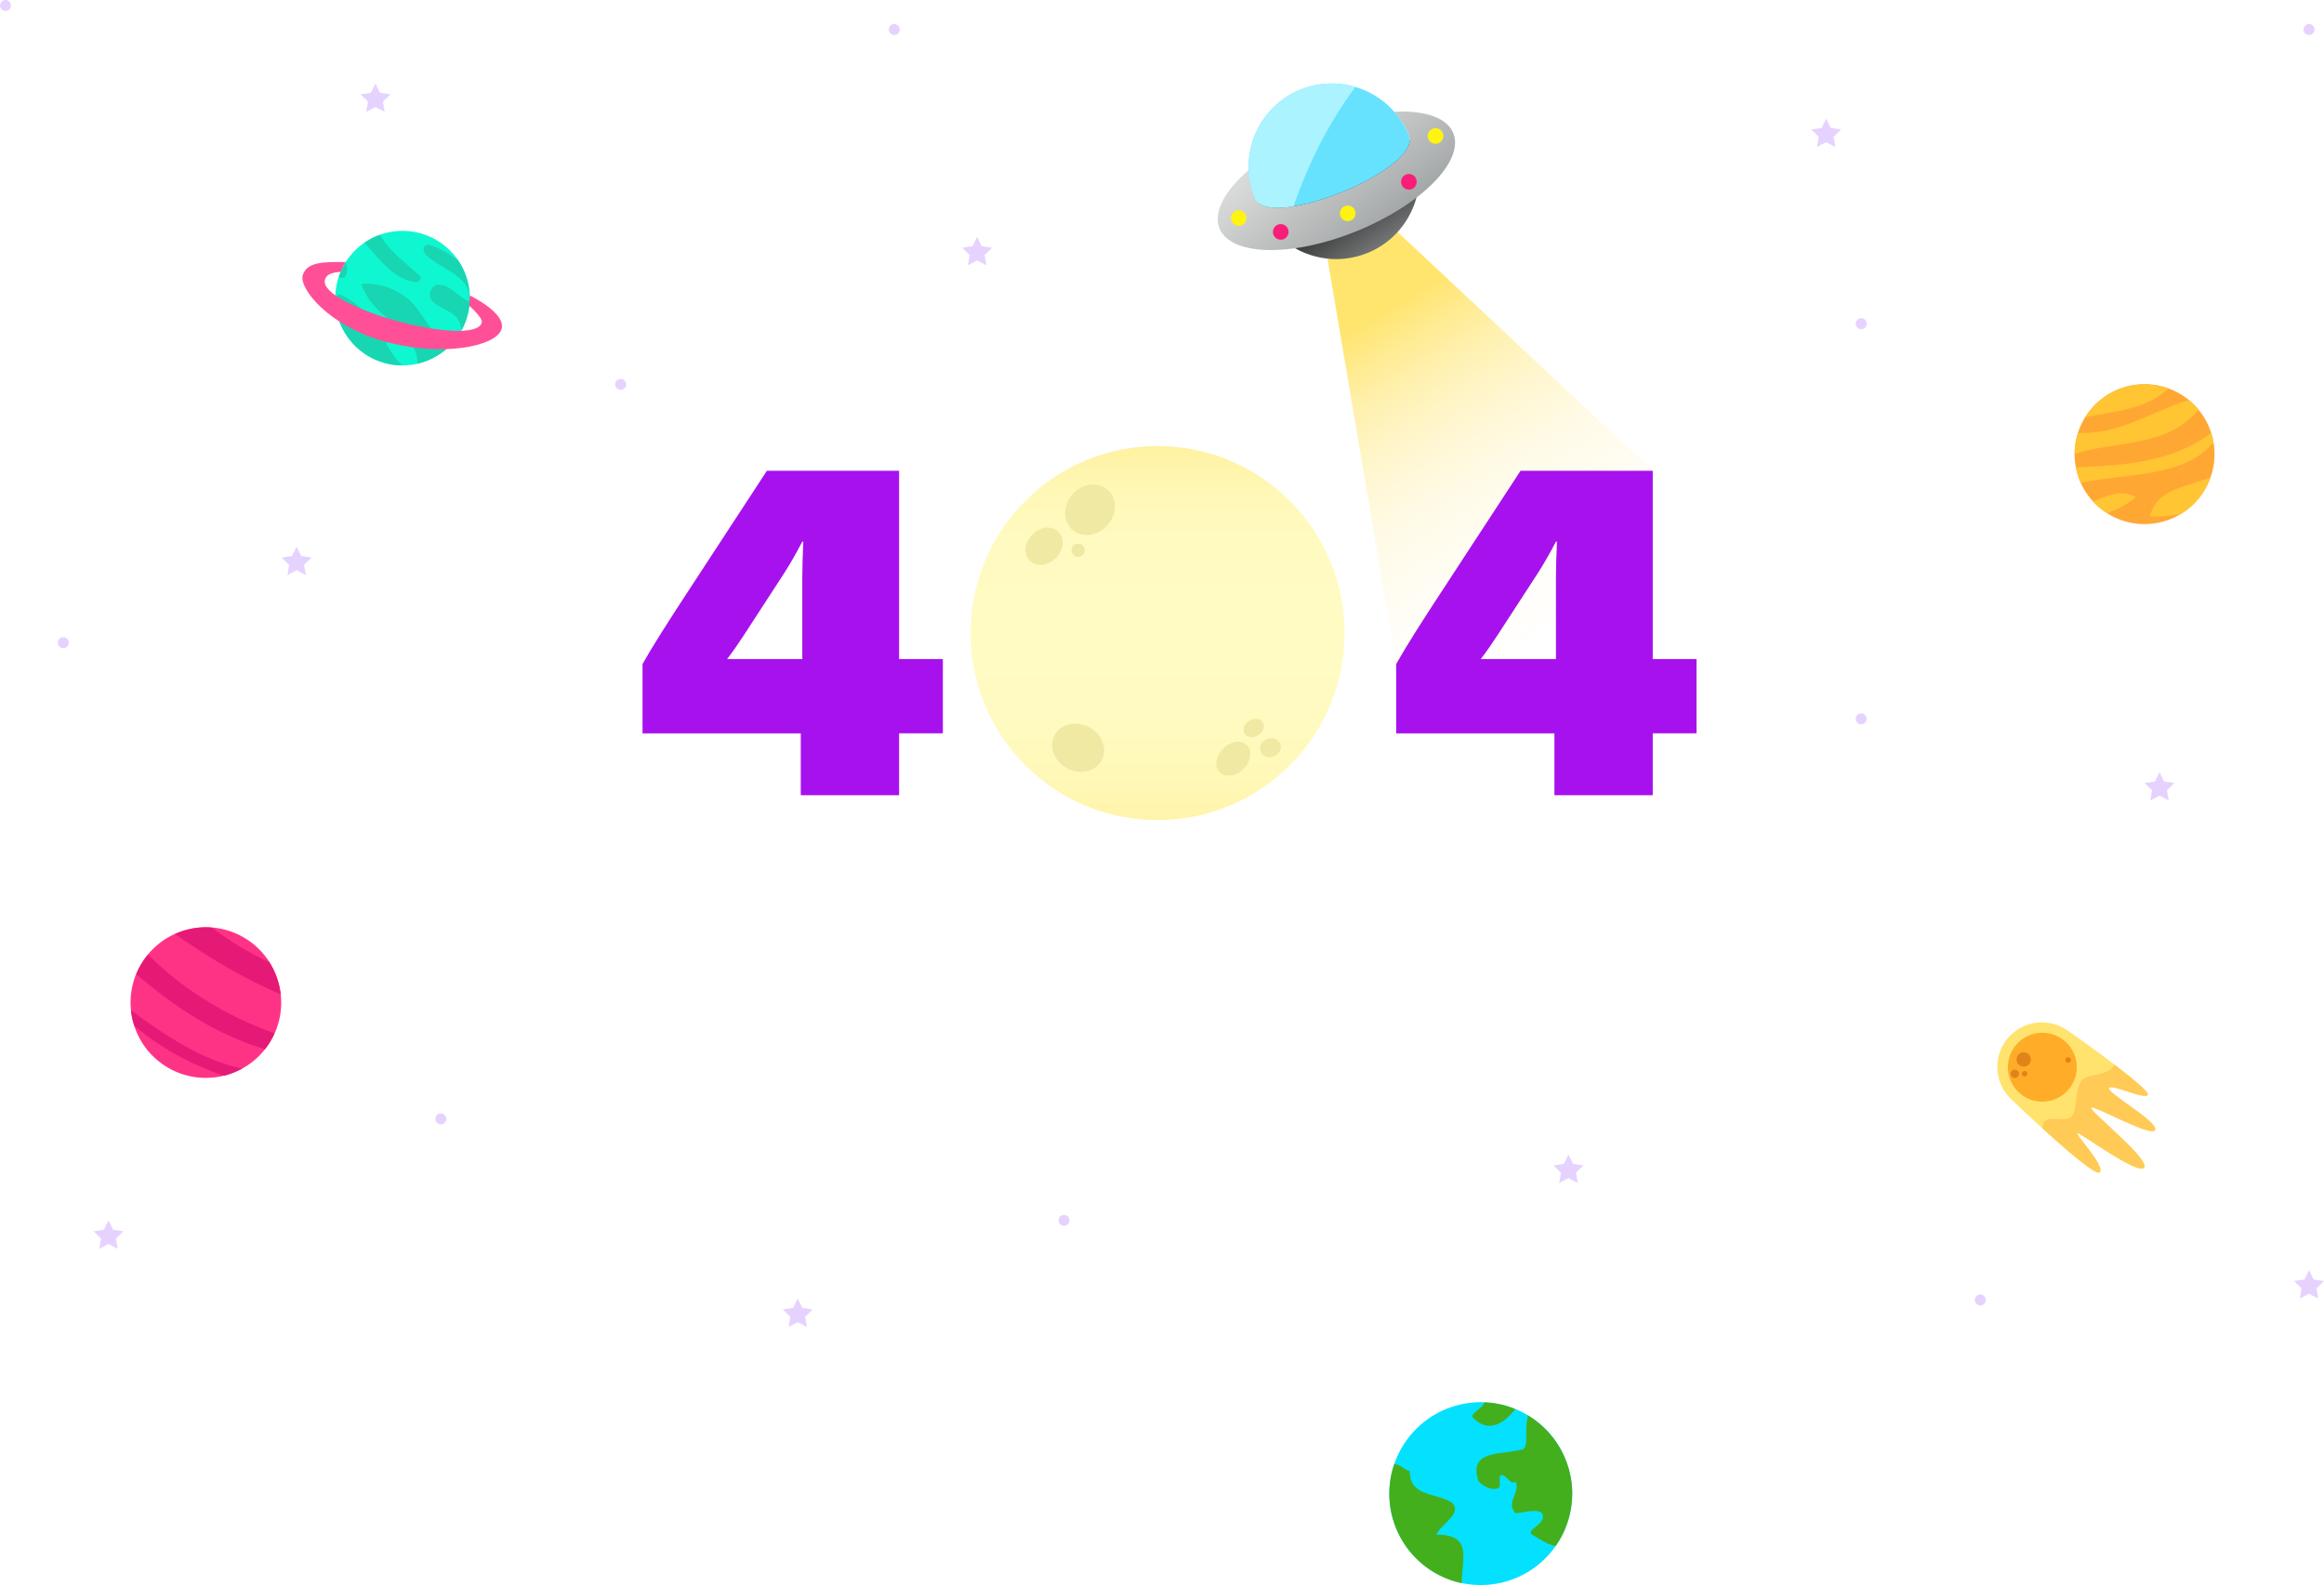
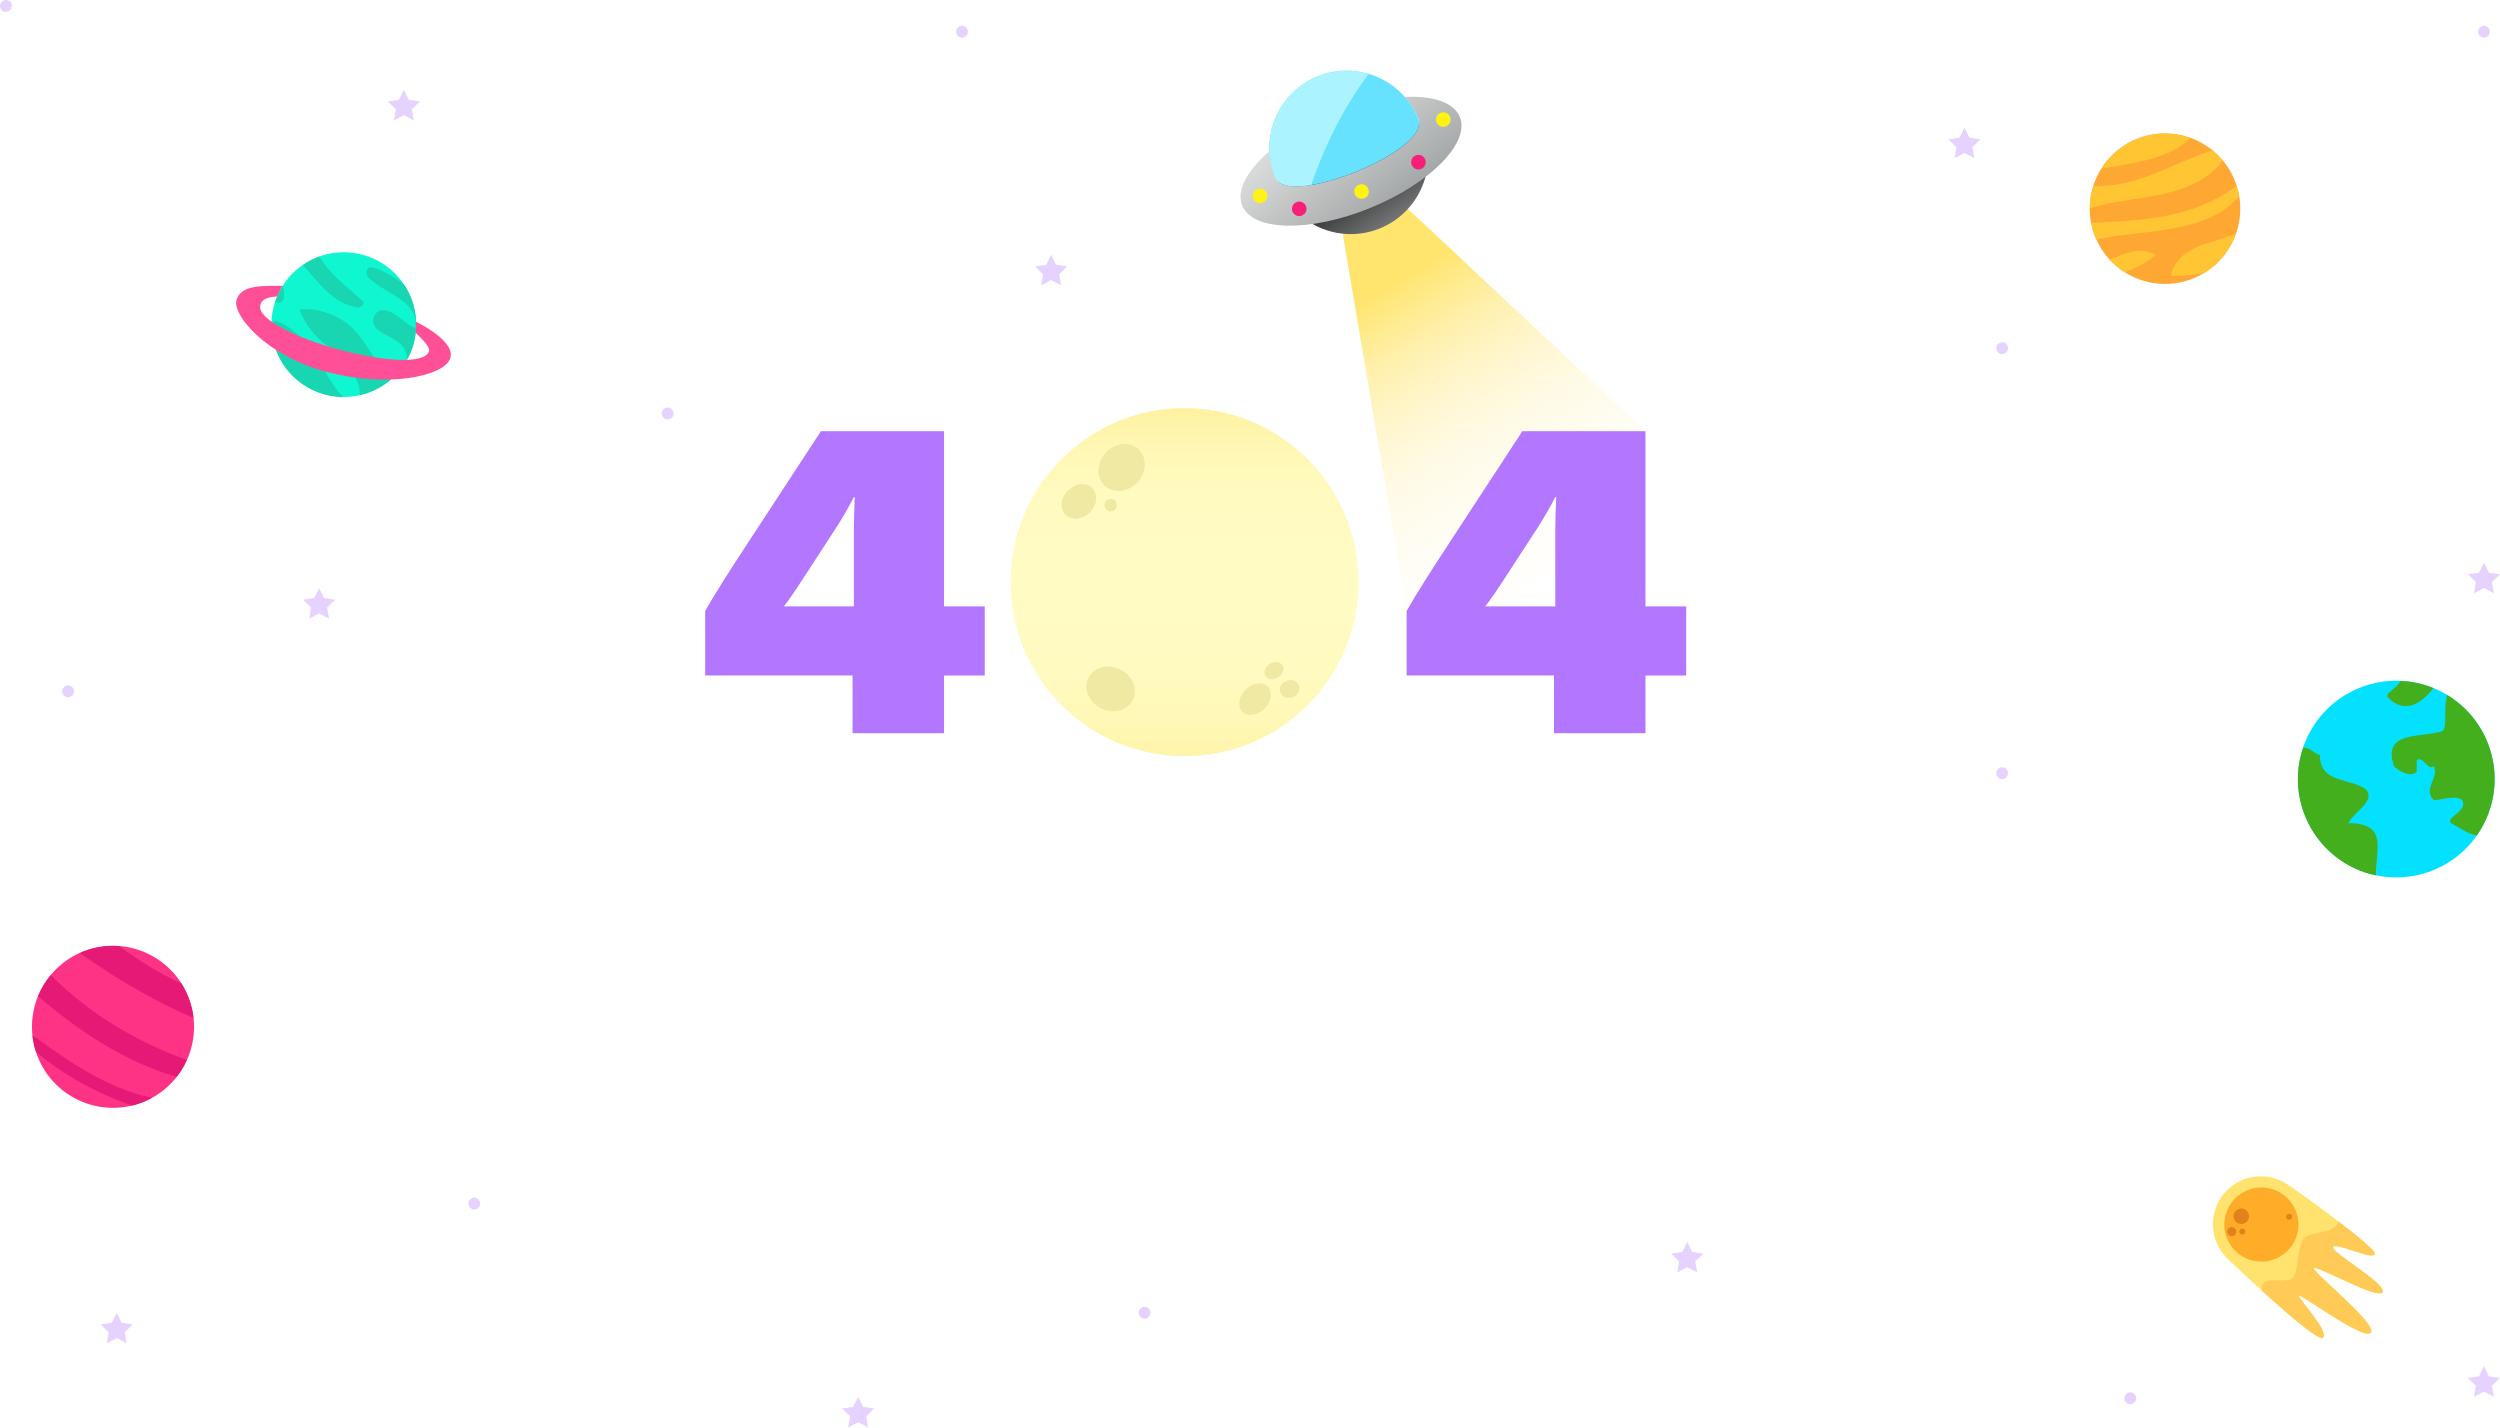
- <svg xmlns="http://www.w3.org/2000/svg" id="Camada_2" viewBox="0 0 532.55 363.21">
+ <svg xmlns="http://www.w3.org/2000/svg" id="Camada_2" viewBox="0 0 532.55 304.06">
  <defs>
-     <style>.cls-1{fill:#f91e77;}.cls-2{fill:#66e2ff;}.cls-3{fill:#fff312;}.cls-4{fill:#ffe36e;}.cls-5{fill:#ffca55;}.cls-6{fill:#ffa733;}.cls-7{fill:#ffc533;}.cls-8{fill:#ffad29;}.cls-9{fill:#e6d2ff;}.cls-10{fill:#ff3386;}.cls-11{fill:#ff5097;}.cls-12{fill:#efe9a3;}.cls-13{fill:#a711ed;}.cls-14{fill:#abf3ff;}.cls-15{fill:#e51a77;}.cls-16{fill:#e2821a;}.cls-17{fill:#0ff7d0;}.cls-18{fill:#03e1ff;}.cls-19{fill:#18d6b2;}.cls-20{fill:#44af1c;}.cls-21{fill:url(#Degradado_sin_nombre_131);}.cls-22{fill:url(#Degradado_sin_nombre_132);}.cls-23{fill:url(#Degradado_sin_nombre_133);}.cls-24{fill:url(#Degradado_sin_nombre_130);}</style>
-     <linearGradient id="Degradado_sin_nombre_132" x1="314.97" y1="72.13" x2="380.77" y2="182.96" gradientUnits="userSpaceOnUse">
+     <style>.cls-1{fill:#f91e77;}.cls-2{fill:#66e2ff;}.cls-3{fill:#fff312;}.cls-4{fill:#ffe36e;}.cls-5{fill:#ffca55;}.cls-6{fill:#ffa733;}.cls-7{fill:#ffc533;}.cls-8{fill:#ffad29;}.cls-9{fill:#e6d2ff;}.cls-10{fill:#ff3386;}.cls-11{fill:#ff5097;}.cls-12{fill:#efe9a3;}.cls-13{fill:#b276ff;}.cls-14{fill:#abf3ff;}.cls-15{fill:#e51a77;}.cls-16{fill:#e2821a;}.cls-17{fill:#0ff7d0;}.cls-18{fill:#03e1ff;}.cls-19{fill:#18d6b2;}.cls-20{fill:#44af1c;}.cls-21{fill:url(#Degradado_sin_nombre_131);}.cls-22{fill:url(#Degradado_sin_nombre_132);}.cls-23{fill:url(#Degradado_sin_nombre_133);}.cls-24{fill:url(#Degradado_sin_nombre_130);}</style>
+     <linearGradient id="Degradado_sin_nombre_132" x1="295.34" y1="60.91" x2="352.28" y2="156.81" gradientUnits="userSpaceOnUse">
      <stop offset="0" stop-color="#ffe56d" />
      <stop offset=".01" stop-color="#ffe570" stop-opacity=".98" />
      <stop offset=".13" stop-color="#ffeb91" stop-opacity=".75" />
      <stop offset=".25" stop-color="#fff0ae" stop-opacity=".55" />
      <stop offset=".37" stop-color="#fff5c7" stop-opacity=".38" />
      <stop offset=".5" stop-color="#fff8db" stop-opacity=".24" />
      <stop offset=".62" stop-color="#fffbeb" stop-opacity=".14" />
      <stop offset=".74" stop-color="#fffdf6" stop-opacity=".06" />
      <stop offset=".87" stop-color="#fffefc" stop-opacity=".02" />
      <stop offset="1" stop-color="#fff" stop-opacity="0" />
    </linearGradient>
-     <linearGradient id="Degradado_sin_nombre_131" x1="311.05" y1="47.75" x2="324.14" y2="66.83" gradientUnits="userSpaceOnUse">
+     <linearGradient id="Degradado_sin_nombre_131" x1="291.95" y1="39.82" x2="303.27" y2="56.33" gradientUnits="userSpaceOnUse">
      <stop offset="0" stop-color="#3e3f3f" />
      <stop offset=".54" stop-color="#808182" />
      <stop offset="1" stop-color="#bdbfc0" />
    </linearGradient>
-     <linearGradient id="Degradado_sin_nombre_130" x1="294.36" y1="26.55" x2="325.92" y2="66.08" gradientUnits="userSpaceOnUse">
+     <linearGradient id="Degradado_sin_nombre_130" x1="277.51" y1="21.48" x2="304.81" y2="55.68" gradientUnits="userSpaceOnUse">
      <stop offset="0" stop-color="#e0e1e1" />
      <stop offset=".2" stop-color="#d2d3d3" />
      <stop offset=".58" stop-color="#adb0b0" />
      <stop offset="1" stop-color="#7d8283" />
    </linearGradient>
-     <linearGradient id="Degradado_sin_nombre_133" x1="265.26" y1="187.9" x2="265.26" y2="102.21" gradientTransform="translate(180.26 -145.08) rotate(45)" gradientUnits="userSpaceOnUse">
+     <linearGradient id="Degradado_sin_nombre_133" x1="252.34" y1="161.08" x2="252.34" y2="86.94" gradientTransform="translate(161.6 -142.11) rotate(45)" gradientUnits="userSpaceOnUse">
      <stop offset="0" stop-color="#fff4aa" />
      <stop offset="0" stop-color="#fff4ab" />
      <stop offset=".12" stop-color="#fff8b8" />
      <stop offset=".25" stop-color="#fffac0" />
      <stop offset=".52" stop-color="#fffbc3" />
      <stop offset=".74" stop-color="#fffac0" />
      <stop offset=".86" stop-color="#fff8b8" />
      <stop offset=".95" stop-color="#fff4ab" />
      <stop offset="1" stop-color="#fff1a0" />
    </linearGradient>
  </defs>
  <g id="OBJECTS">
-     <path class="cls-22" d="m304.21,59.35l15.73,92.8s17.85,4.78,38.33-10.64c20.47-15.41,20.47-33.63,20.47-33.63l-58.78-54.99-15.75,6.46Z" />
-     <path class="cls-21" d="m290.89,42.09c-2.02,1.92-3.02,3.8-2.36,5.41,1.12,2.75,2.81,5.1,4.88,6.96,5.26,4.74,12.97,6.35,19.97,3.5,2.27-.92,4.26-2.23,5.93-3.82,3.49-3.32,5.6-7.86,5.9-12.63.18-2.78-.25-5.64-1.37-8.39-2.5-6.13-25.21,1.64-32.94,8.98Z" />
-     <path class="cls-24" d="m333.02,30.5c-1.47-3.61-6.64-5.25-13.53-4.91,1.37,1.56,2.52,3.37,3.35,5.41.65,1.6-.34,3.49-2.36,5.41-7.73,7.34-30.44,15.11-32.94,8.98-.86-2.11-1.31-4.28-1.39-6.42-5.48,4.69-8.22,9.66-6.7,13.37,2.59,6.36,16.69,6.64,31.48.61s24.69-16.08,22.09-22.44Z" />
-     <path class="cls-2" d="m320.48,36.41c2.02-1.92,3.02-3.8,2.36-5.41-1.12-2.75-2.81-5.1-4.88-6.96-5.26-4.74-12.97-6.35-19.97-3.5-2.27.92-4.26,2.23-5.93,3.82-3.49,3.32-5.6,7.86-5.9,12.64-.18,2.78.25,5.64,1.37,8.39,2.5,6.13,25.21-1.64,32.94-8.98Z" />
-     <path class="cls-14" d="m298,20.54c-2.27.92-4.26,2.23-5.93,3.82-3.49,3.32-5.6,7.86-5.9,12.63-.18,2.78.25,5.64,1.37,8.39.9,2.2,4.4,2.6,8.88,1.89,3.31-9.66,8.01-19.09,14.17-27.34-4.01-1.19-8.43-1.08-12.6.62Z" />
-     <path class="cls-3" d="m285.64,49.89c.04.99-.72,1.83-1.71,1.87-.99.04-1.83-.72-1.87-1.71s.72-1.83,1.71-1.87c.99-.04,1.83.72,1.87,1.71Z" />
-     <path class="cls-1" d="m295.28,53.06c.04.99-.72,1.83-1.71,1.87s-1.83-.72-1.87-1.71c-.04-.99.72-1.83,1.71-1.87.99-.04,1.83.72,1.87,1.71Z" />
-     <path class="cls-1" d="m324.64,41.58c.04.99-.72,1.83-1.71,1.87-.99.04-1.83-.72-1.87-1.71-.04-.99.72-1.83,1.71-1.87.99-.04,1.83.72,1.87,1.71Z" />
-     <path class="cls-3" d="m310.62,48.81c.04.99-.72,1.83-1.71,1.87-.99.04-1.83-.72-1.87-1.71-.04-.99.72-1.83,1.71-1.87.99-.04,1.83.72,1.87,1.71Z" />
-     <path class="cls-3" d="m330.75,31.08c.04.99-.72,1.83-1.71,1.87-.99.04-1.83-.72-1.87-1.71-.04-.99.72-1.83,1.71-1.87.99-.04,1.83.72,1.87,1.71Z" />
    <polygon class="cls-9" points="223.91 54.27 224.97 56.42 227.34 56.76 225.62 58.43 226.03 60.78 223.91 59.67 221.8 60.78 222.2 58.43 220.49 56.76 222.85 56.42 223.91 54.27" />
    <polygon class="cls-9" points="86.03 19.13 87.09 21.27 89.45 21.61 87.74 23.28 88.15 25.64 86.03 24.53 83.92 25.64 84.32 23.28 82.61 21.61 84.97 21.27 86.03 19.13" />
    <polygon class="cls-9" points="182.8 297.55 183.86 299.69 186.22 300.04 184.51 301.71 184.92 304.06 182.8 302.95 180.69 304.06 181.09 301.71 179.38 300.04 181.74 299.69 182.8 297.55" />
    <polygon class="cls-9" points="24.86 279.64 25.92 281.78 28.28 282.13 26.57 283.79 26.97 286.15 24.86 285.04 22.74 286.15 23.15 283.79 21.44 282.13 23.8 281.78 24.86 279.64" />
    <polygon class="cls-9" points="67.97 125.27 69.03 127.41 71.4 127.75 69.68 129.42 70.09 131.78 67.97 130.66 65.86 131.78 66.26 129.42 64.55 127.75 66.92 127.41 67.97 125.27" />
    <polygon class="cls-9" points="359.42 264.55 360.47 266.69 362.84 267.04 361.13 268.71 361.53 271.06 359.42 269.95 357.3 271.06 357.7 268.71 355.99 267.04 358.36 266.69 359.42 264.55" />
    <polygon class="cls-9" points="529.13 291.04 530.18 293.18 532.55 293.53 530.84 295.2 531.24 297.55 529.13 296.44 527.01 297.55 527.42 295.2 525.7 293.53 528.07 293.18 529.13 291.04" />
    <polygon class="cls-9" points="418.47 27.18 419.53 29.33 421.9 29.67 420.18 31.34 420.59 33.69 418.47 32.58 416.36 33.69 416.76 31.34 415.05 29.67 417.42 29.33 418.47 27.18" />
-     <polygon class="cls-9" points="494.86 176.92 495.92 179.07 498.28 179.41 496.57 181.08 496.97 183.43 494.86 182.32 492.74 183.43 493.15 181.08 491.44 179.41 493.8 179.07 494.86 176.92" />
-     <circle class="cls-6" cx="491.44" cy="104.09" r="16.03" transform="translate(-7.24 164.68) rotate(-18.89)" />
-     <path class="cls-7" d="m479.62,114.9c.96,1.04,2.03,1.95,3.21,2.7,2.43-.92,4.91-2.11,6.6-3.73-3.61-1.91-6.64-.11-9.81,1.03Z" />
-     <path class="cls-7" d="m496.85,89.03c-3.15-1.14-6.68-1.32-10.13-.25-3.83,1.18-6.89,3.67-8.86,6.82,6.93-1.4,14.2-1.88,18.99-6.57Z" />
-     <path class="cls-7" d="m506.69,99.21c-9.06,6.77-19.99,7.43-31,7.86.11.58.25,1.16.42,1.74.19.63.43,1.23.69,1.81,10.11-2.16,23.98-1.15,30.4-9.29-.11-.65-.26-1.3-.46-1.95-.02-.06-.04-.12-.06-.17Z" />
-     <path class="cls-7" d="m492.64,118.36c2.78.06,5-.16,7.16-.6,3.22-1.97,5.58-4.99,6.77-8.46-5.14,2.4-12.27,2.34-13.93,9.06Z" />
-     <path class="cls-7" d="m503.78,93.87c-.68-.82-1.43-1.57-2.25-2.23-8.41,2.62-15.96,8.04-25.33,7.54-.5,1.55-.78,3.17-.79,4.84,9.26-3.08,21.25-1.39,28.37-10.14Z" />
-     <circle class="cls-10" cx="47.17" cy="229.74" r="17.26" transform="translate(-164.67 129.1) rotate(-52.99)" />
-     <path class="cls-15" d="m30.76,235.04c5.93,5.04,13.12,8.94,20.53,11.45,1.47-.36,2.87-.92,4.19-1.64-9.47-2.01-17.48-7.58-25.46-13.34.13,1.21.38,2.39.75,3.53Z" />
-     <path class="cls-15" d="m40.11,214.01c7.55,5.35,15.68,10.19,24.21,13.86-.29-2.67-1.21-5.21-2.62-7.43-4.68-2.05-9.07-4.88-13.18-7.9-2.95-.23-5.83.3-8.41,1.47Z" />
-     <path class="cls-15" d="m31.21,223.22c8.83,7.58,18.58,13.97,29.51,17.19.87-1.1,1.6-2.32,2.19-3.63-10.76-3.89-20.75-9.8-28.98-18.07-1.11,1.33-2.04,2.84-2.72,4.5Z" />
-     <circle class="cls-18" cx="339.31" cy="342.26" r="20.95" transform="translate(-82.33 108.83) rotate(-16.28)" />
-     <path class="cls-20" d="m337.6,324.92c3.52,3.52,7.03,1.29,9.63-2.05-1.09-.45-2.23-.82-3.43-1.08-1.23-.27-2.45-.41-3.67-.45-.54,1.62-3.52,2.6-2.54,3.58Z" />
-     <path class="cls-20" d="m329.11,351.62c1.21-2.43,6.07-4.85,3.64-7.28-3.64-2.43-9.71-1.21-9.71-7.28-.97,0-1.95-1.56-3.55-1.55-.25.73-.47,1.48-.64,2.26-2.48,11.3,4.67,22.48,15.97,24.96.05.01.1.02.15.03-.05-5.49,2.69-11.13-5.86-11.13Z" />
-     <path class="cls-20" d="m350.15,324.34c-.97,3.54.43,7.86-1.62,7.86-4.85,1.21-12.14,0-9.71,7.28,1.21,1.21,3.64,2.43,4.85,1.21v-2.43c1.21-1.21,2.43,2.43,3.64,1.21,1.21,2.43-2.43,4.85,0,7.28,1.21,0,4.85-1.21,6.07,0,1.21,2.43-3.64,3.64-2.43,4.85,1.7.85,3.4,2.29,5.52,2.66,1.55-2.2,2.69-4.74,3.31-7.53,1.98-9-2.16-17.9-9.63-22.41Z" />
-     <circle class="cls-17" cx="92.23" cy="68.31" r="15.41" transform="translate(-21.74 54.79) rotate(-29.76)" />
-     <path class="cls-19" d="m95.21,64.68c.43.03.79-.31,1.15-.65.15-.22.14-.49,0-.62-3.16-3.05-7.19-5.81-9.29-9.62-1.26.45-2.45,1.06-3.54,1.81,3.34,3.72,6.42,8.26,11.69,9.08Z" />
-     <path class="cls-19" d="m98.29,56.11c-.33-.09-.89.02-1.1.49-.31.8.02,1.5.67,2.04,3.44,3.16,10.41,4.73,9.63,10.42-2.55-.97-4.09-3.69-6.87-3.84-1.62-.18-2.84,2.3-1.64,3.69,2.05,2.15,5.69,2.37,6.5,5.5.12.43.22.85.3,1.28.55-1.01.99-2.1,1.31-3.26,1.26-4.54.34-9.17-2.11-12.78-2.09-1.48-4.22-2.91-6.68-3.53Z" />
-     <path class="cls-19" d="m78.49,63.67c1.3-.23,1.17-2.05.72-3.6-.64,1-1.16,2.1-1.56,3.27.24.25.52.38.84.33Z" />
-     <path class="cls-19" d="m92.88,68c-2.77-2.09-6.43-3.19-9.83-2.99-.62,0,.55,1.83,1,2.74.71,1.25,1.65,2.31,2.68,3.38,1.56,1.67,3.62,2.5,5.14,4.33,1.84,2.34,3.99,5.06,3.73,7.88,2.65-.6,5.11-1.89,7.1-3.73-.08-.05-.15-.1-.22-.15-4-3.05-5.6-8.42-9.6-11.47Z" />
-     <path class="cls-19" d="m84.63,72.68c-2-2.32-4.28-4.27-7-5.28-.34.35-.6.75-.81,1.17.11,6.66,4.56,12.73,11.3,14.6,1.34.37,2.68.55,4.01.56-3.2-3.05-4.44-7.54-7.5-11.05Z" />
-     <path class="cls-11" d="m88.32,78.3c-12.99-3.54-19.86-12.22-18.94-15.24s4.59-3.08,9.83-3.01c-.53.62-.78,1.53-1.17,2.25-2.42.16-3.28.74-3.58,1.82-.82,3.01,7.79,7.05,16.72,9.48,8.93,2.43,18.4,3.32,19.22.31.29-1.08-2.85-3.84-2.85-3.84l.08-2.38s8.74,4.16,7.23,7.93c-1.51,3.77-13.55,6.22-26.53,2.68Z" />
-     <path class="cls-4" d="m483.28,249.32c.5-1.11,8.31,2.85,8.91,1.52.54-1.19-14.99-12.45-18.39-14.69-1.39-.99-3.04-1.64-4.86-1.83-5.6-.58-10.62,3.49-11.2,9.1-.33,3.18.84,6.17,2.94,8.27h0s18.99,18.23,20.45,16.95c1.46-1.27-5.39-8.48-5.13-8.98.26-.51,14.05,9.85,15.35,7.87,1.31-1.98-12.85-13.16-12.12-13.72.73-.56,14.02,7.01,14.64,5.08.62-1.93-11.1-8.46-10.59-9.57Z" />
-     <path class="cls-5" d="m484.53,243.93c-.14.29-.32.58-.58.87-2.25,1.88-5.52,1.17-6.91,2.71-1.91,2.74-.68,8.52-3.27,8.82-2.59.3-4.22-.28-5.06.43s-.48,1.11-.66,1.8c5.51,5.01,12.23,10.81,13.07,10.07,1.46-1.27-5.39-8.48-5.13-8.98.26-.51,14.05,9.85,15.35,7.87,1.31-1.98-12.85-13.16-12.12-13.72.73-.56,14.02,7.01,14.64,5.08.62-1.93-11.1-8.46-10.59-9.57.5-1.11,8.31,2.85,8.91,1.52.27-.59-3.44-3.67-7.66-6.9Z" />
+     <polygon class="cls-9" points="529.13 119.85 530.18 121.99 532.55 122.33 530.84 124 531.24 126.36 529.13 125.24 527.01 126.36 527.42 124 525.7 122.33 528.07 121.99 529.13 119.85" />
+     <circle class="cls-6" cx="461.2" cy="44.48" r="16.03" transform="translate(10.43 151.68) rotate(-18.89)" />
+     <path class="cls-7" d="m449.39,55.29c.96,1.04,2.03,1.95,3.21,2.7,2.43-.92,4.91-2.11,6.6-3.73-3.61-1.91-6.64-.11-9.81,1.03Z" />
+     <path class="cls-7" d="m466.62,29.42c-3.15-1.14-6.68-1.32-10.13-.25-3.83,1.18-6.89,3.67-8.86,6.82,6.93-1.4,14.2-1.88,18.99-6.57Z" />
+     <path class="cls-7" d="m476.46,39.6c-9.06,6.77-19.99,7.43-31,7.86.11.58.25,1.16.42,1.74.19.63.43,1.23.69,1.81,10.11-2.16,23.98-1.15,30.4-9.29-.11-.65-.26-1.3-.46-1.95-.02-.06-.04-.12-.06-.17Z" />
+     <path class="cls-7" d="m462.4,58.75c2.78.06,5-.16,7.16-.6,3.22-1.97,5.58-4.99,6.77-8.46-5.14,2.4-12.27,2.34-13.93,9.06Z" />
+     <path class="cls-7" d="m473.54,34.26c-.68-.82-1.43-1.57-2.25-2.23-8.41,2.62-15.96,8.04-25.33,7.54-.5,1.55-.78,3.17-.79,4.84,9.26-3.08,21.25-1.39,28.37-10.14Z" />
+     <circle class="cls-10" cx="24.06" cy="218.75" r="17.26" transform="translate(-165.09 106.27) rotate(-52.99)" />
+     <path class="cls-15" d="m7.65,224.05c5.93,5.04,13.12,8.94,20.53,11.45,1.47-.36,2.87-.92,4.19-1.64-9.47-2.01-17.48-7.58-25.46-13.34.13,1.21.38,2.39.75,3.53Z" />
+     <path class="cls-15" d="m17.01,203.01c7.55,5.35,15.68,10.19,24.21,13.86-.29-2.67-1.21-5.21-2.62-7.43-4.68-2.05-9.07-4.88-13.18-7.9-2.95-.23-5.83.3-8.41,1.47Z" />
+     <path class="cls-15" d="m8.1,212.22c8.83,7.58,18.58,13.97,29.51,17.19.87-1.1,1.6-2.32,2.19-3.63-10.76-3.89-20.75-9.8-28.98-18.07-1.11,1.33-2.04,2.84-2.72,4.5Z" />
+     <circle class="cls-18" cx="510.45" cy="165.98" r="20.95" transform="translate(-26.06 149.73) rotate(-16.28)" />
+     <path class="cls-20" d="m508.74,148.64c3.52,3.52,7.03,1.29,9.63-2.05-1.09-.45-2.23-.82-3.43-1.08-1.23-.27-2.45-.41-3.67-.45-.54,1.62-3.52,2.6-2.54,3.58Z" />
+     <path class="cls-20" d="m500.25,175.34c1.21-2.43,6.07-4.85,3.64-7.28-3.64-2.43-9.71-1.21-9.71-7.28-.97,0-1.95-1.56-3.55-1.55-.25.73-.47,1.48-.64,2.26-2.48,11.3,4.67,22.48,15.97,24.96.05.01.1.02.15.03-.05-5.49,2.69-11.13-5.86-11.13Z" />
+     <path class="cls-20" d="m521.29,148.06c-.97,3.54.43,7.86-1.62,7.86-4.85,1.21-12.14,0-9.71,7.28,1.21,1.21,3.64,2.43,4.85,1.21v-2.43c1.21-1.21,2.43,2.43,3.64,1.21,1.21,2.43-2.43,4.85,0,7.28,1.21,0,4.85-1.21,6.07,0,1.21,2.43-3.64,3.64-2.43,4.85,1.7.85,3.4,2.29,5.52,2.66,1.55-2.2,2.69-4.74,3.31-7.53,1.98-9-2.16-17.9-9.63-22.41Z" />
+     <circle class="cls-17" cx="73.23" cy="69.15" r="15.41" transform="translate(-24.67 45.47) rotate(-29.76)" />
+     <path class="cls-19" d="m76.21,65.53c.43.03.79-.31,1.15-.65.15-.22.14-.49,0-.62-3.16-3.05-7.19-5.81-9.29-9.62-1.26.45-2.45,1.06-3.54,1.81,3.34,3.72,6.42,8.26,11.69,9.08Z" />
+     <path class="cls-19" d="m79.29,56.95c-.33-.09-.89.02-1.1.49-.31.8.02,1.5.67,2.04,3.44,3.16,10.41,4.73,9.63,10.42-2.55-.97-4.09-3.69-6.87-3.84-1.62-.18-2.84,2.3-1.64,3.69,2.05,2.15,5.69,2.37,6.5,5.5.12.43.22.85.3,1.28.55-1.01.99-2.1,1.31-3.26,1.26-4.54.34-9.17-2.11-12.78-2.09-1.48-4.22-2.91-6.68-3.53Z" />
+     <path class="cls-19" d="m59.49,64.51c1.3-.23,1.17-2.05.72-3.6-.64,1-1.16,2.1-1.56,3.27.24.25.52.38.84.33Z" />
+     <path class="cls-19" d="m73.88,68.85c-2.77-2.09-6.43-3.19-9.83-2.99-.62,0,.55,1.83,1,2.74.71,1.25,1.65,2.31,2.68,3.38,1.56,1.67,3.62,2.5,5.14,4.33,1.84,2.34,3.99,5.06,3.73,7.88,2.65-.6,5.11-1.89,7.1-3.73-.08-.05-.15-.1-.22-.15-4-3.05-5.6-8.42-9.6-11.47Z" />
+     <path class="cls-19" d="m65.63,73.52c-2-2.32-4.28-4.27-7-5.28-.34.35-.6.75-.81,1.17.11,6.66,4.56,12.73,11.3,14.6,1.34.37,2.68.55,4.01.56-3.2-3.05-4.44-7.54-7.5-11.05Z" />
+     <path class="cls-11" d="m69.32,79.15c-12.99-3.54-19.86-12.22-18.94-15.24s4.59-3.08,9.83-3.01c-.53.62-.78,1.53-1.17,2.25-2.42.16-3.28.74-3.58,1.82-.82,3.01,7.79,7.05,16.72,9.48,8.93,2.43,18.4,3.32,19.22.31.29-1.08-2.85-3.84-2.85-3.84l.08-2.38s8.74,4.16,7.23,7.93c-1.51,3.77-13.55,6.22-26.53,2.68Z" />
+     <path class="cls-4" d="m496.99,265.64c.5-1.11,8.31,2.85,8.91,1.52.54-1.19-14.99-12.45-18.39-14.69-1.39-.99-3.04-1.64-4.86-1.83-5.6-.58-10.62,3.49-11.2,9.1-.33,3.18.84,6.17,2.94,8.27h0s18.99,18.23,20.45,16.95c1.46-1.27-5.39-8.48-5.13-8.98.26-.51,14.05,9.85,15.35,7.87,1.31-1.98-12.85-13.16-12.12-13.72.73-.56,14.02,7.01,14.64,5.08.62-1.93-11.1-8.46-10.59-9.57Z" />
+     <path class="cls-5" d="m498.24,260.26c-.14.29-.32.58-.58.87-2.25,1.88-5.52,1.17-6.91,2.71-1.91,2.74-.68,8.52-3.27,8.82-2.59.3-4.22-.28-5.06.43s-.48,1.11-.66,1.8c5.51,5.01,12.23,10.81,13.07,10.07,1.46-1.27-5.39-8.48-5.13-8.98.26-.51,14.05,9.85,15.35,7.87,1.31-1.98-12.85-13.16-12.12-13.72.73-.56,14.02,7.01,14.64,5.08.62-1.93-11.1-8.46-10.59-9.57.5-1.11,8.31,2.85,8.91,1.52.27-.59-3.44-3.67-7.66-6.9Z" />
    <g id="surface1">
-       <path class="cls-8" d="m460.15,243.72c.45-4.33,4.33-7.49,8.67-7.04,4.33.45,7.49,4.33,7.04,8.67-.45,4.33-4.33,7.49-8.67,7.04-4.33-.45-7.49-4.33-7.04-8.67Z" />
+       <path class="cls-8" d="m473.86,260.04c.45-4.33,4.33-7.49,8.67-7.04,4.33.45,7.49,4.33,7.04,8.67-.45,4.33-4.33,7.49-8.67,7.04-4.33-.45-7.49-4.33-7.04-8.67Z" />
    </g>
    <g id="surface1-2">
-       <path class="cls-16" d="m460.74,245.94c.06-.53.53-.92,1.06-.86s.92.53.86,1.06-.53.92-1.06.86-.92-.53-.86-1.06Z" />
+       <path class="cls-16" d="m474.45,262.27c.06-.53.53-.92,1.06-.86s.92.53.86,1.06-.53.92-1.06.86-.92-.53-.86-1.06Z" />
    </g>
    <g id="surface1-3">
-       <path class="cls-16" d="m463.31,245.96c.04-.35.35-.61.7-.57.35.04.61.35.57.7-.04.35-.35.61-.7.57-.35-.04-.61-.35-.57-.7Z" />
+       <path class="cls-16" d="m477.01,262.29c.04-.35.35-.61.7-.57.35.04.61.35.57.7-.04.35-.35.61-.7.57-.35-.04-.61-.35-.57-.7Z" />
    </g>
    <g id="surface1-4">
-       <path class="cls-16" d="m473.28,242.81c.04-.35.35-.61.7-.57.35.04.61.35.57.7-.04.35-.35.61-.7.57-.35-.04-.61-.35-.57-.7Z" />
+       <path class="cls-16" d="m486.99,259.14c.04-.35.35-.61.7-.57.35.04.61.35.57.7-.04.35-.35.61-.7.57-.35-.04-.61-.35-.57-.7Z" />
    </g>
    <g id="surface1-5">
-       <path class="cls-16" d="m462.1,242.59c.09-.91.91-1.57,1.81-1.47s1.57.91,1.47,1.81c-.09.91-.91,1.57-1.81,1.47s-1.57-.91-1.47-1.81Z" />
+       <path class="cls-16" d="m475.81,258.92c.09-.91.91-1.57,1.81-1.47s1.57.91,1.47,1.81c-.09.91-.91,1.57-1.81,1.47s-1.57-.91-1.47-1.81Z" />
    </g>
    <path class="cls-9" d="m99.77,256.39c0-.7.57-1.26,1.26-1.26s1.26.57,1.26,1.26-.57,1.26-1.26,1.26-1.26-.57-1.26-1.26Z" />
    <circle class="cls-9" cx="1.26" cy="1.26" r="1.26" />
    <circle class="cls-9" cx="529.13" cy="6.76" r="1.26" />
    <circle class="cls-9" cx="14.5" cy="147.26" r="1.26" />
    <circle class="cls-9" cx="204.93" cy="6.76" r="1.26" />
    <circle class="cls-9" cx="243.82" cy="279.64" r="1.26" />
    <path class="cls-9" d="m425.24,164.71c0-.7.57-1.26,1.26-1.26s1.26.57,1.26,1.26-.57,1.26-1.26,1.26-1.26-.57-1.26-1.26Z" />
    <path class="cls-9" d="m452.53,297.86c0-.7.57-1.26,1.26-1.26s1.26.57,1.26,1.26-.57,1.26-1.26,1.26-1.26-.57-1.26-1.26Z" />
    <path class="cls-9" d="m140.97,88.07c0-.7.57-1.26,1.26-1.26s1.26.57,1.26,1.26-.57,1.26-1.26,1.26-1.26-.57-1.26-1.26Z" />
    <path class="cls-9" d="m425.24,74.17c0-.7.57-1.26,1.26-1.26s1.26.57,1.26,1.26-.57,1.26-1.26,1.26-1.26-.57-1.26-1.26Z" />
-     <path class="cls-13" d="m183.51,168.04h-36.27v-15.89c2.14-3.83,5.86-9.69,10.81-17.23l17.68-27.04h30.3v43.14h10.03v17.01h-10.03v14.19h-22.53v-14.19Zm.34-17.01v-19.04c0-2.25.11-4.96.23-7.89h-.23c-1.35,2.59-2.82,5.18-4.28,7.43l-9.01,13.86c-1.24,1.91-2.48,3.71-3.94,5.63h17.23Z" />
-     <path class="cls-13" d="m356.21,168.04h-36.27v-15.89c2.14-3.83,5.86-9.69,10.81-17.23l17.68-27.04h30.3v43.14h10.03v17.01h-10.03v14.19h-22.53v-14.19Zm.34-17.01v-19.04c0-2.25.11-4.96.23-7.89h-.23c-1.35,2.59-2.82,5.18-4.28,7.43l-9.01,13.86c-1.24,1.91-2.48,3.71-3.94,5.63h17.23Z" />
-     <circle class="cls-23" cx="265.26" cy="145.06" r="42.85" transform="translate(-24.88 230.06) rotate(-45)" />
-     <path class="cls-12" d="m253.84,112.25c2.2,1.96,2.17,5.6-.08,8.12-2.24,2.52-5.85,2.97-8.05,1-2.2-1.96-2.17-5.6.08-8.12,2.24-2.52,5.85-2.97,8.05-1Z" />
-     <path class="cls-12" d="m252.52,174.08c-1.33,2.64-4.84,3.55-7.86,2.03-3.01-1.52-4.38-4.88-3.06-7.52,1.33-2.64,4.84-3.55,7.86-2.03,3.01,1.52,4.38,4.88,3.06,7.52Z" />
-     <path class="cls-12" d="m279.51,176.96c-1.29-1.29-.94-3.72.78-5.44,1.72-1.72,4.15-2.06,5.44-.78,1.29,1.29.94,3.72-.78,5.44-1.72,1.72-4.15,2.06-5.44.78Z" />
-     <path class="cls-12" d="m245.98,125.01c-.28.29-.44.69-.44,1.08s.17.79.44,1.08c.29.27.69.44,1.08.44s.79-.17,1.08-.44c.27-.29.44-.69.44-1.08s-.17-.79-.44-1.08c-.57-.57-1.6-.57-2.17,0Z" />
-     <path class="cls-12" d="m285.06,166.55c-.19.55-.15,1.12.11,1.55.26.43.76.73,1.33.81.58.06,1.24-.1,1.79-.43.55-.33.98-.85,1.2-1.4.19-.55.15-1.12-.11-1.55-.26-.43-.76-.72-1.33-.81-1.18-.13-2.57.72-2.99,1.82Z" />
-     <path class="cls-12" d="m288.94,170.6c-.25.54-.28,1.16-.06,1.67.21.51.68.92,1.24,1.13.57.18,1.25.15,1.83-.1.58-.24,1.07-.71,1.35-1.24.25-.54.28-1.16.06-1.67-.22-.51-.68-.92-1.24-1.13-1.16-.37-2.64.25-3.18,1.34Z" />
-     <path class="cls-12" d="m234.99,125.57c-.08,1.11.26,2.17.97,2.88.7.7,1.77,1.05,2.88.97,1.11-.14,2.27-.7,3.13-1.55s1.41-2.01,1.55-3.13c.08-1.11-.27-2.18-.97-2.88s-1.77-1.05-2.88-.97c-2.26.25-4.43,2.42-4.68,4.68Z" />
+     <path class="cls-22" d="m286.03,49.86l13.61,80.29s15.44,4.13,33.16-9.2c17.72-13.34,17.72-29.1,17.72-29.1l-50.86-47.58-13.62,5.59Z" />
+     <path class="cls-21" d="m274.51,34.92c-1.75,1.66-2.61,3.29-2.04,4.68.97,2.38,2.43,4.41,4.22,6.02,4.55,4.1,11.22,5.5,17.27,3.03,1.96-.8,3.68-1.93,5.13-3.31,3.02-2.87,4.84-6.8,5.11-10.93.15-2.4-.22-4.88-1.19-7.26-2.16-5.31-21.81,1.42-28.5,7.77Z" />
+     <path class="cls-24" d="m310.96,24.9c-1.27-3.12-5.74-4.54-11.7-4.25,1.19,1.35,2.18,2.92,2.9,4.68.56,1.39-.3,3.02-2.04,4.68-6.69,6.35-26.34,13.07-28.5,7.77-.74-1.82-1.13-3.7-1.21-5.56-4.74,4.06-7.11,8.36-5.8,11.57,2.24,5.51,14.44,5.74,27.24.53,12.8-5.22,21.36-13.91,19.12-19.42Z" />
+     <path class="cls-2" d="m300.11,30c1.75-1.66,2.61-3.29,2.04-4.68-.97-2.38-2.43-4.41-4.22-6.02-4.55-4.1-11.22-5.5-17.27-3.03-1.96.8-3.68,1.93-5.13,3.31-3.02,2.87-4.84,6.8-5.11,10.93-.15,2.4.22,4.88,1.19,7.26,2.16,5.31,21.81-1.42,28.5-7.77Z" />
+     <path class="cls-14" d="m280.66,16.28c-1.96.8-3.68,1.93-5.13,3.31-3.02,2.87-4.84,6.8-5.11,10.93-.15,2.4.22,4.88,1.19,7.26.78,1.9,3.81,2.25,7.68,1.63,2.86-8.36,6.93-16.51,12.26-23.66-3.47-1.03-7.29-.94-10.9.53Z" />
+     <path class="cls-3" d="m269.97,41.67c.04.86-.63,1.58-1.48,1.62-.86.04-1.58-.63-1.62-1.48s.63-1.58,1.48-1.62c.86-.04,1.58.63,1.62,1.48Z" />
+     <path class="cls-1" d="m278.31,44.42c.04.86-.63,1.58-1.48,1.62s-1.58-.63-1.62-1.48c-.04-.86.63-1.58,1.48-1.62.86-.04,1.58.63,1.62,1.48Z" />
+     <path class="cls-1" d="m303.71,34.48c.04.86-.63,1.58-1.48,1.62-.86.04-1.58-.63-1.62-1.48-.04-.86.63-1.58,1.48-1.62.86-.04,1.58.63,1.62,1.48Z" />
+     <path class="cls-3" d="m291.58,40.73c.04.86-.63,1.58-1.48,1.62-.86.04-1.58-.63-1.62-1.48-.04-.86.63-1.58,1.48-1.62.86-.04,1.58.63,1.62,1.48Z" />
+     <path class="cls-3" d="m309,25.4c.04.86-.63,1.58-1.48,1.62-.86.04-1.58-.63-1.62-1.48-.04-.86.63-1.58,1.48-1.62.86-.04,1.58.63,1.62,1.48Z" />
+     <path class="cls-13" d="m181.6,143.89h-31.38v-13.74c1.85-3.31,5.07-8.38,9.36-14.91l15.3-23.39h26.22v37.33h8.67v14.72h-8.67v12.28h-19.49v-12.28Zm.29-14.72v-16.47c0-1.95.1-4.29.19-6.82h-.19c-1.17,2.24-2.44,4.48-3.7,6.43l-7.8,11.99c-1.07,1.66-2.14,3.21-3.41,4.87h14.91Z" />
+     <path class="cls-13" d="m331.02,143.89h-31.38v-13.74c1.85-3.31,5.07-8.38,9.36-14.91l15.3-23.39h26.22v37.33h8.67v14.72h-8.67v12.28h-19.49v-12.28Zm.29-14.72v-16.47c0-1.95.1-4.29.19-6.82h-.19c-1.17,2.24-2.44,4.48-3.7,6.43l-7.8,11.99c-1.07,1.66-2.15,3.21-3.41,4.87h14.91Z" />
+     <circle class="cls-23" cx="252.34" cy="124.01" r="37.07" transform="translate(-13.78 214.75) rotate(-45)" />
+     <path class="cls-12" d="m242.45,95.63c1.91,1.7,1.88,4.84-.07,7.02-1.94,2.18-5.06,2.57-6.97.87-1.91-1.7-1.88-4.84.07-7.02,1.94-2.18,5.06-2.57,6.97-.87Z" />
+     <path class="cls-12" d="m241.31,149.13c-1.15,2.28-4.19,3.07-6.8,1.76-2.61-1.31-3.79-4.22-2.64-6.5,1.15-2.28,4.19-3.07,6.8-1.76,2.61,1.31,3.79,4.22,2.64,6.5Z" />
+     <path class="cls-12" d="m264.66,151.62c-1.11-1.11-.81-3.22.67-4.71,1.49-1.49,3.59-1.79,4.71-.67,1.11,1.11.81,3.22-.67,4.71-1.49,1.49-3.59,1.79-4.71.67Z" />
+     <path class="cls-12" d="m235.66,106.66c-.24.25-.38.59-.38.94s.14.69.38.94c.25.24.59.38.94.38s.69-.15.94-.38c.24-.25.38-.59.38-.94s-.15-.69-.38-.94c-.49-.49-1.39-.49-1.88,0Z" />
+     <path class="cls-12" d="m269.46,142.61c-.16.47-.13.97.09,1.35.23.37.66.63,1.15.7.5.05,1.08-.08,1.55-.37.47-.29.85-.74,1.04-1.21.16-.47.13-.97-.09-1.35-.23-.37-.66-.63-1.15-.7-1.02-.11-2.22.62-2.59,1.58Z" />
+     <path class="cls-12" d="m272.82,146.12c-.21.47-.24,1-.05,1.45.19.44.58.8,1.07.98.5.15,1.08.13,1.59-.08.5-.21.93-.61,1.17-1.07.21-.47.24-1,.05-1.45-.19-.44-.59-.8-1.07-.98-1-.32-2.28.21-2.76,1.16Z" />
+     <path class="cls-12" d="m226.14,107.15c-.07.96.23,1.88.84,2.49.61.61,1.53.91,2.49.84.96-.12,1.96-.6,2.7-1.34s1.22-1.74,1.34-2.7c.07-.96-.23-1.88-.84-2.49s-1.53-.91-2.49-.84c-1.95.21-3.83,2.1-4.05,4.05Z" />
  </g>
</svg>
